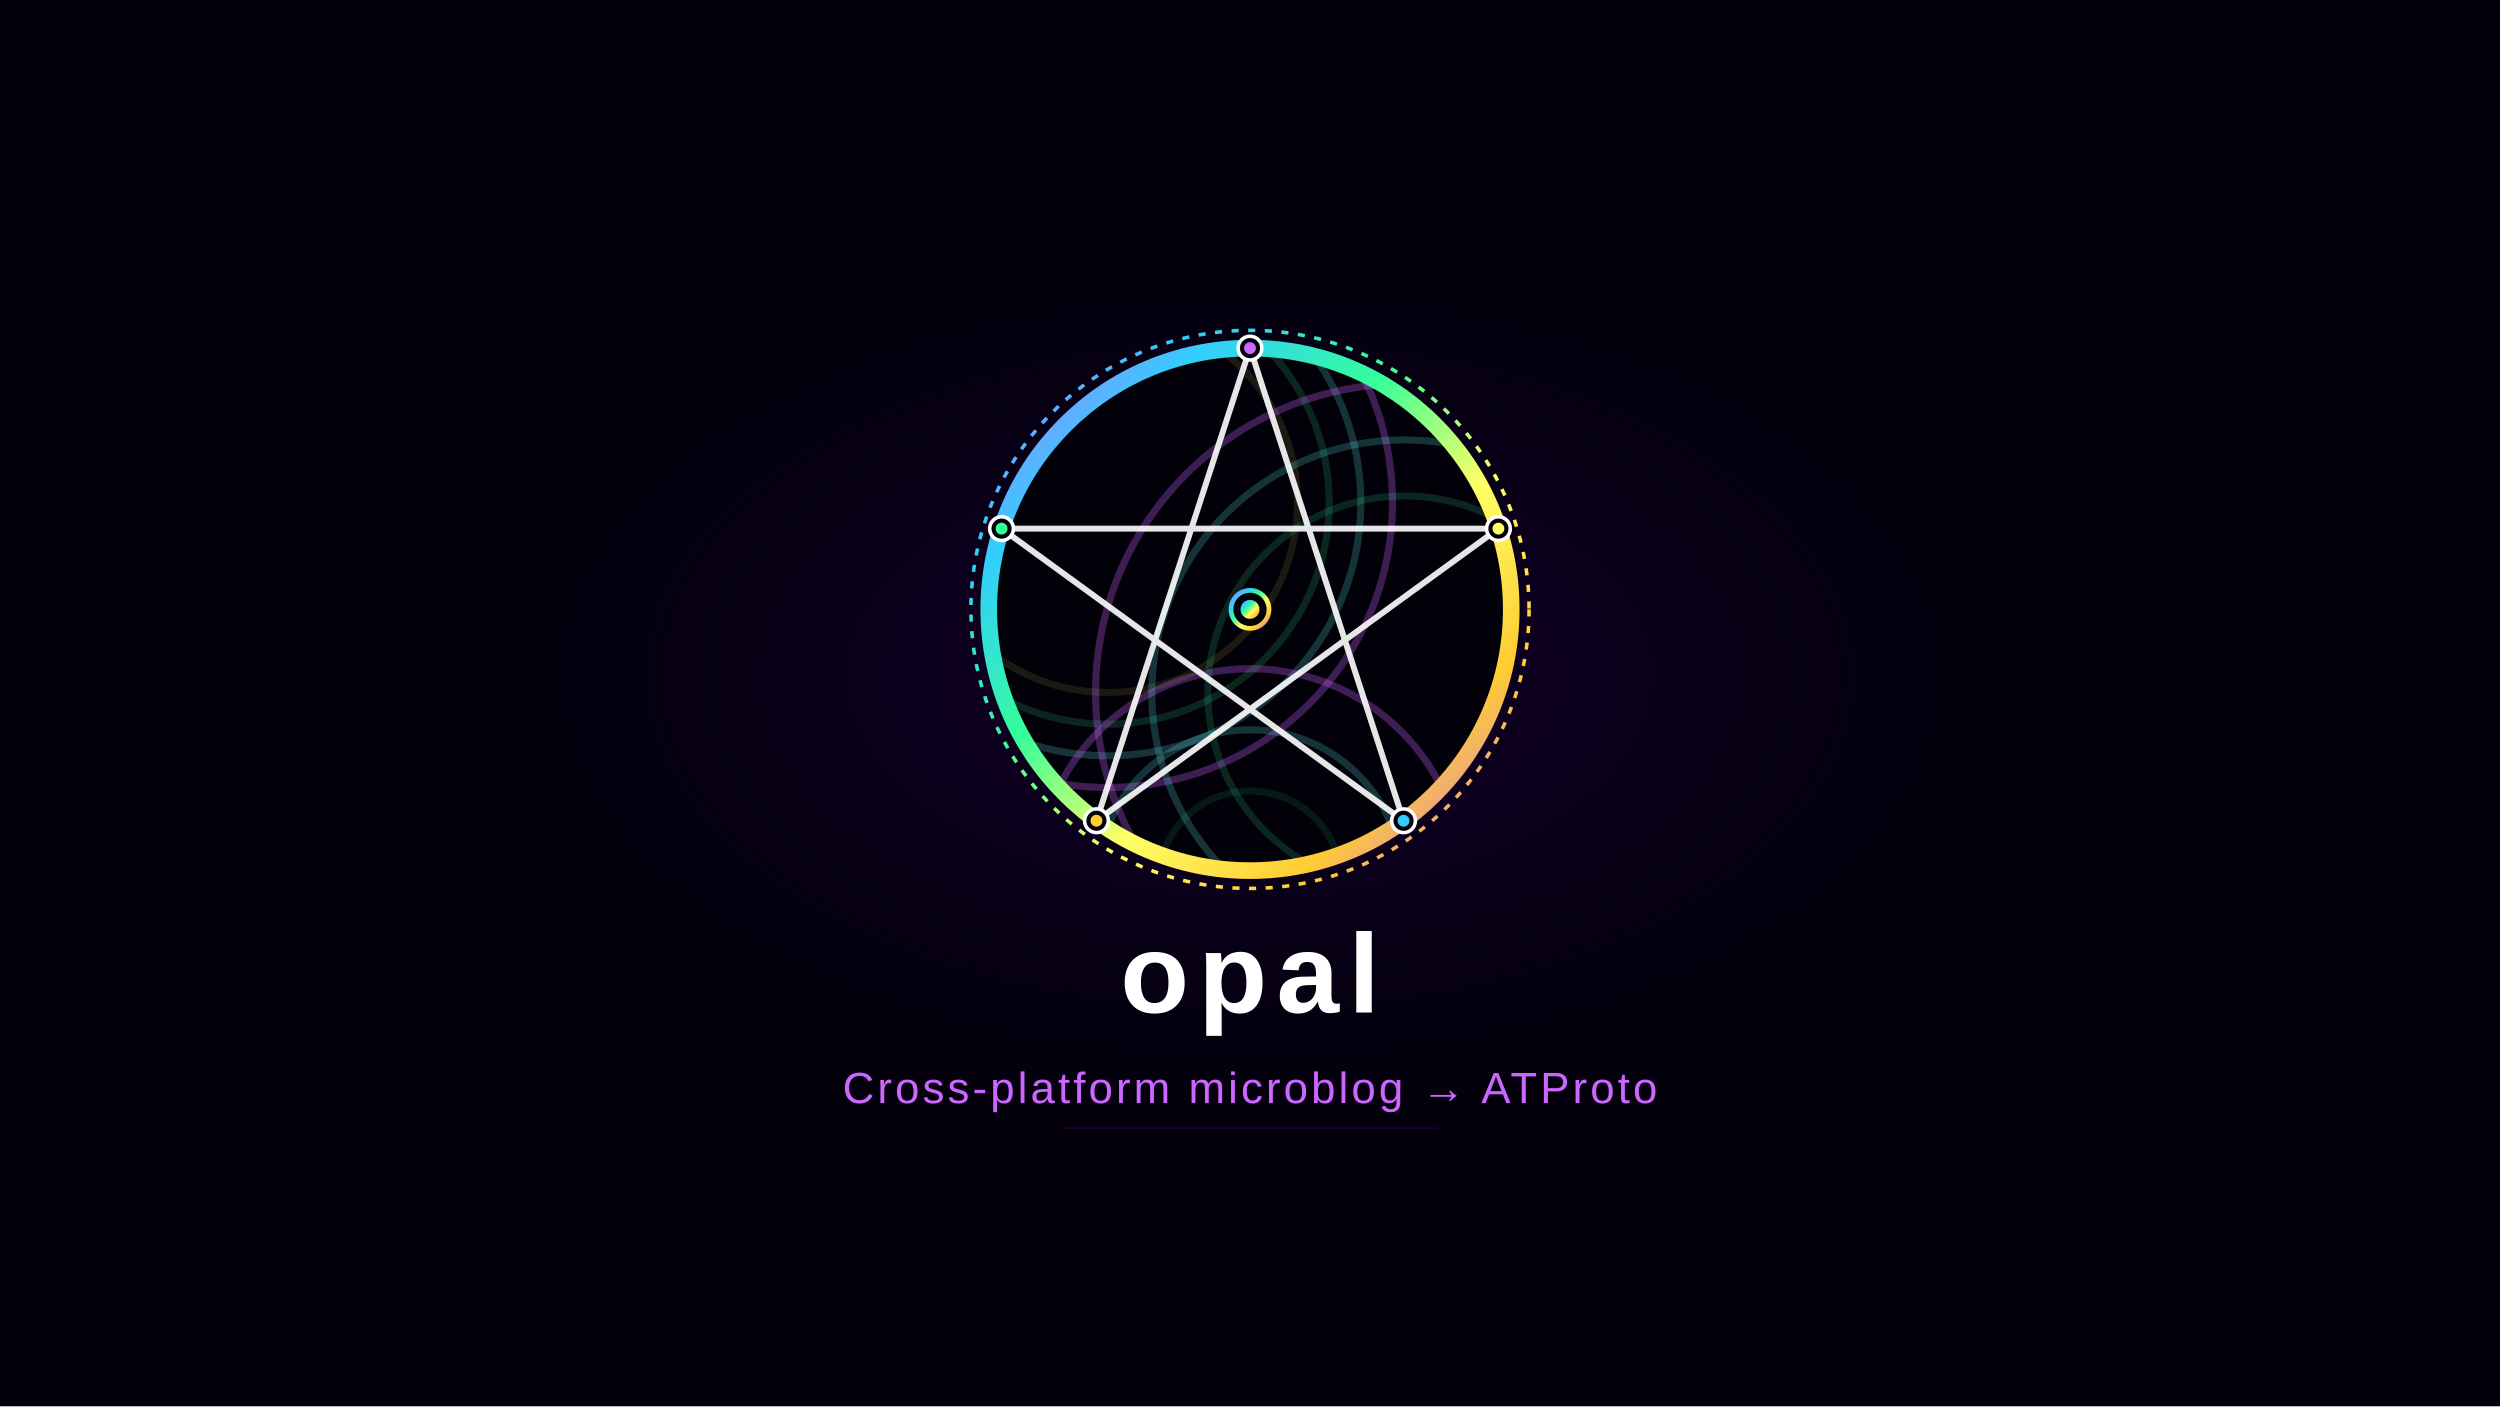
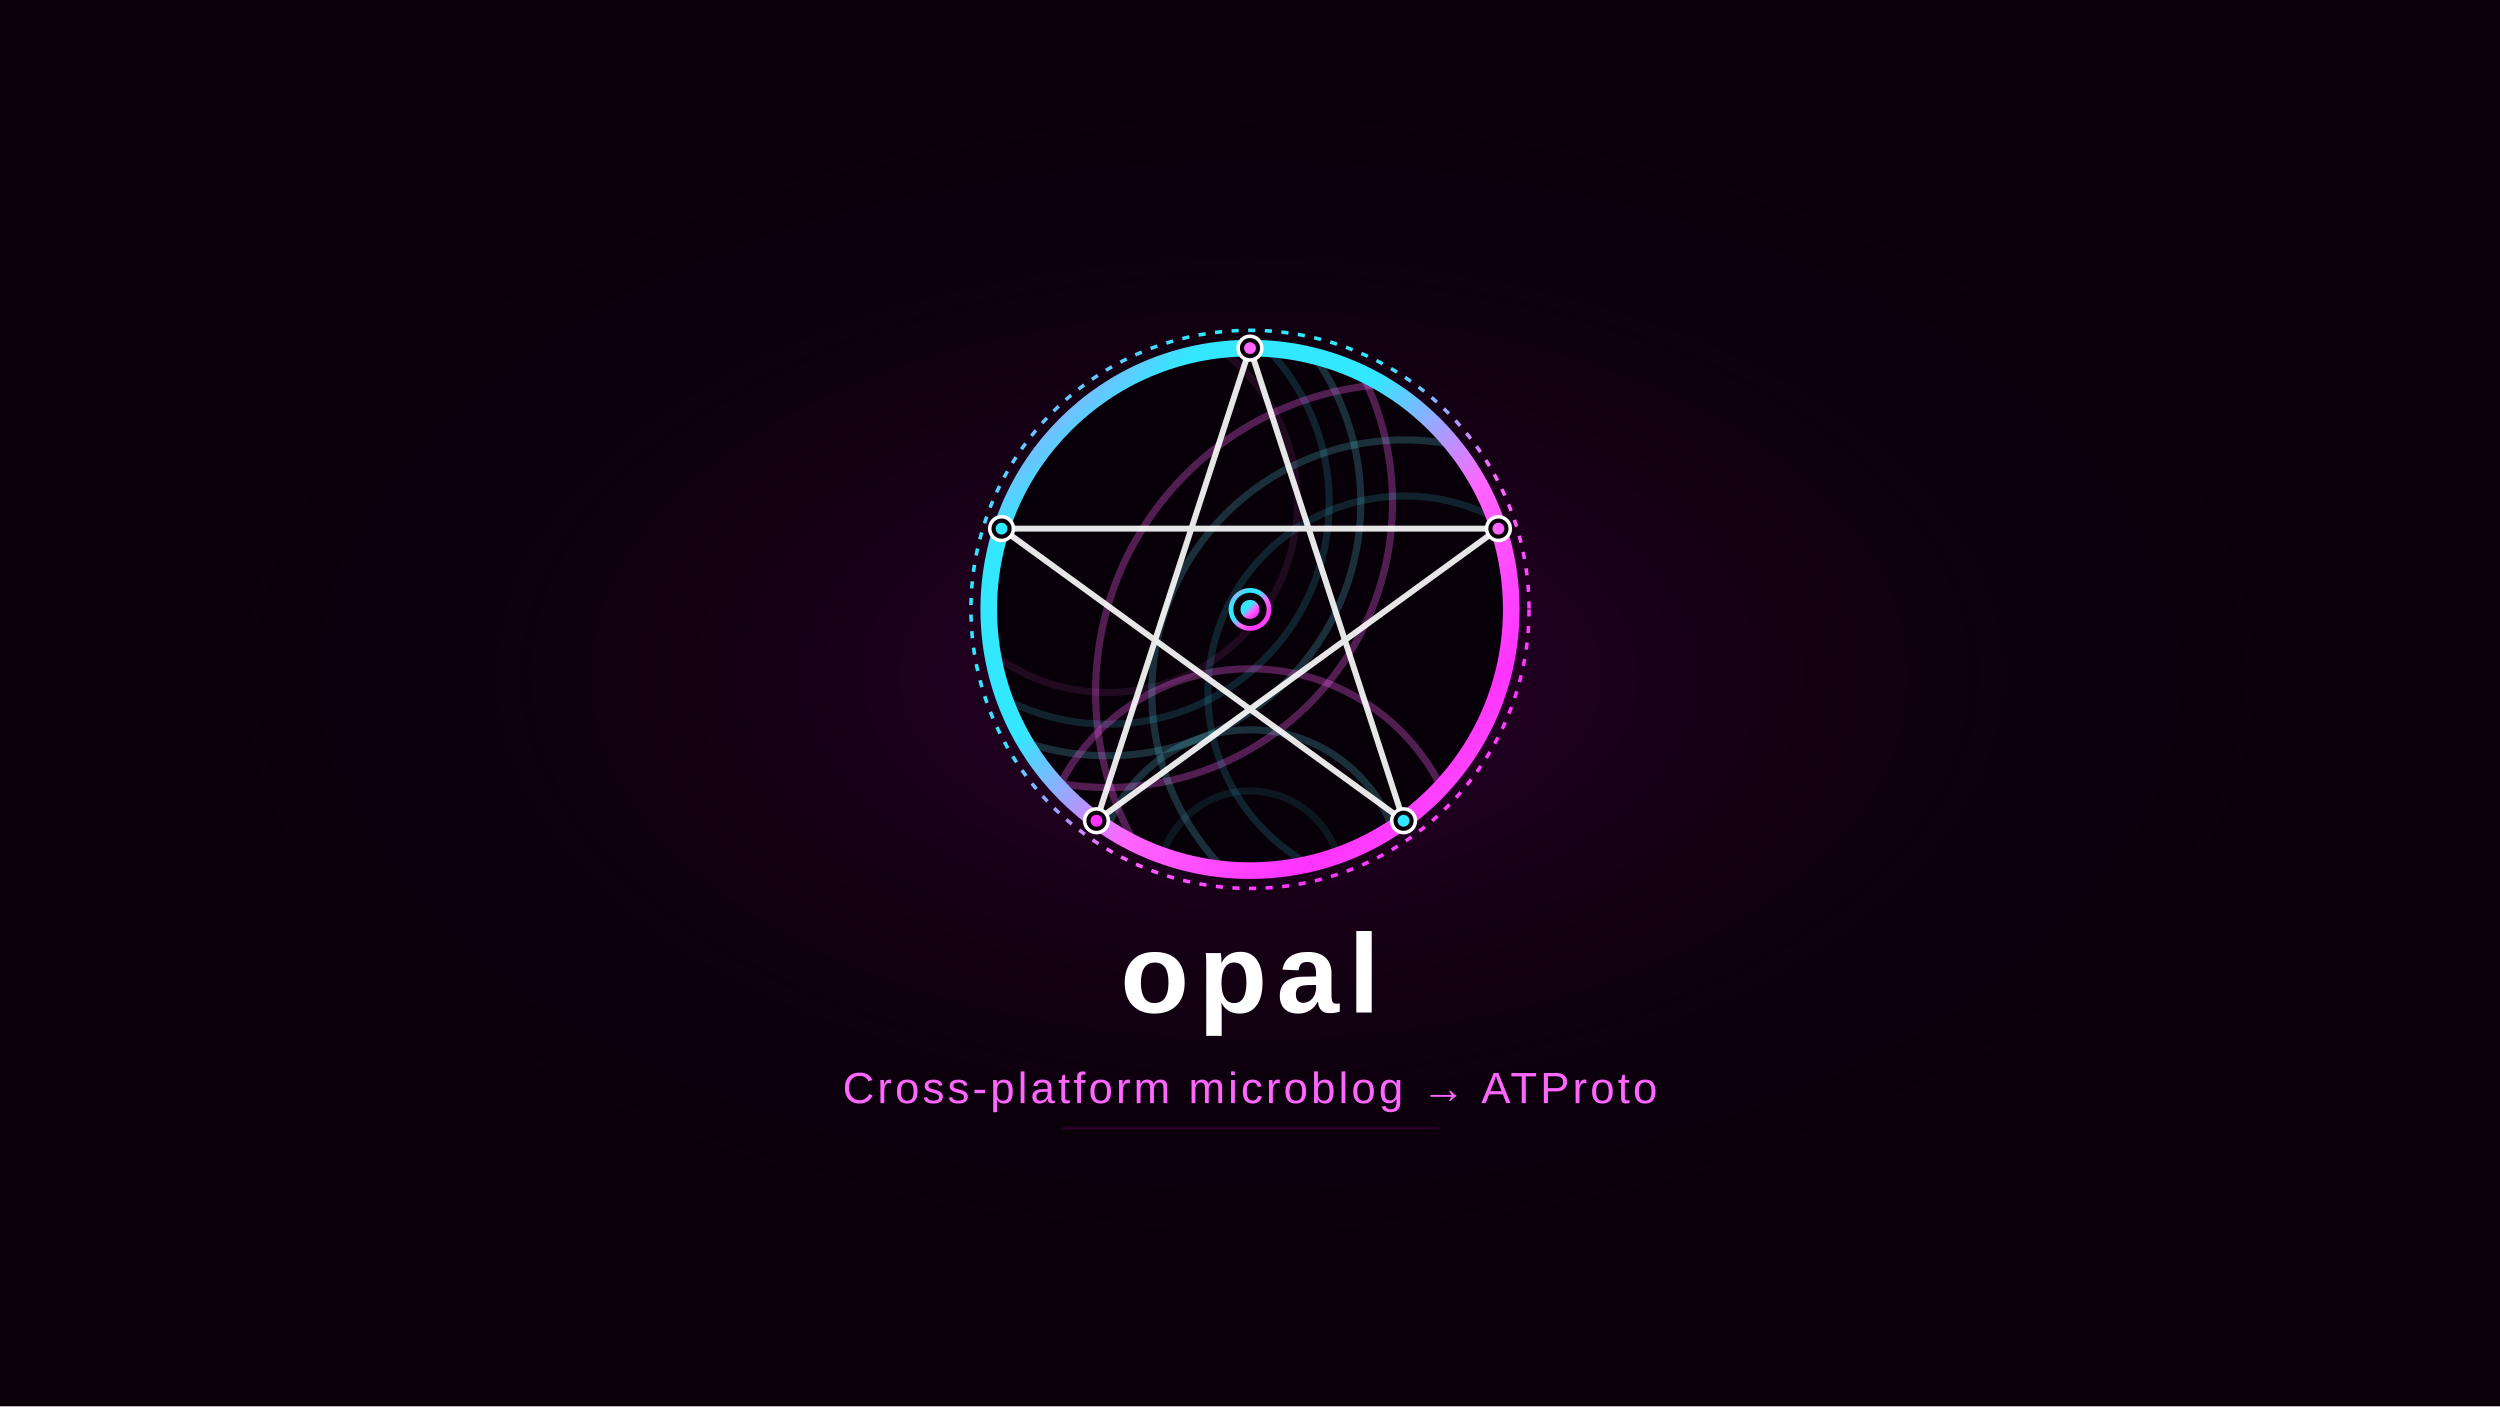
<svg xmlns="http://www.w3.org/2000/svg" viewBox="0 0 1600 900" width="1600" height="900">
  <defs>
    <radialGradient id="bgGlowOpal" cx="50%" cy="48%" r="42%">
-       <stop offset="0%" stop-color="#1a003a" stop-opacity="0.8" />
-       <stop offset="100%" stop-color="#02000a" stop-opacity="0" />
+       <stop offset="0%" stop-color="#3a003a" stop-opacity="0.8" />
+       <stop offset="100%" stop-color="#0a000a" stop-opacity="0" />
    </radialGradient>
    <linearGradient id="opalPlay" x1="0%" y1="0%" x2="100%" y2="100%">
-       <stop offset="0%" stop-color="#cc66ff" />
-       <stop offset="20%" stop-color="#33ccff" />
-       <stop offset="40%" stop-color="#33ff99" />
-       <stop offset="60%" stop-color="#ffff66" />
-       <stop offset="80%" stop-color="#ffcc33" />
-       <stop offset="100%" stop-color="#cc66ff" />
+       <stop offset="0%" stop-color="#ff66ff" />
+       <stop offset="20%" stop-color="#33e7ff" />
+       <stop offset="40%" stop-color="#33e7ff" />
+       <stop offset="60%" stop-color="#ff66ff" />
+       <stop offset="80%" stop-color="#ff33ff" />
+       <stop offset="100%" stop-color="#ff66ff" />
    </linearGradient>
    <clipPath id="innerClipOpal">
      <circle cx="250" cy="250" r="220" />
    </clipPath>
  </defs>
-   <rect width="1600" height="900" fill="#02000a" />
+   <rect width="1600" height="900" fill="#0a000a" />
  <rect width="1600" height="900" fill="url(#bgGlowOpal)" />
  <svg x="610" y="200" width="380" height="380" viewBox="0 0 500 500">
    <defs>
      <linearGradient id="opalPlay" x1="0%" y1="0%" x2="100%" y2="100%">
-         <stop offset="0%" stop-color="#cc66ff" />
-         <stop offset="20%" stop-color="#33ccff" />
-         <stop offset="40%" stop-color="#33ff99" />
-         <stop offset="60%" stop-color="#ffff66" />
-         <stop offset="80%" stop-color="#ffcc33" />
-         <stop offset="100%" stop-color="#cc66ff" />
+         <stop offset="0%" stop-color="#ff66ff" />
+         <stop offset="20%" stop-color="#33e7ff" />
+         <stop offset="40%" stop-color="#33e7ff" />
+         <stop offset="60%" stop-color="#ff66ff" />
+         <stop offset="80%" stop-color="#ff33ff" />
+         <stop offset="100%" stop-color="#ff66ff" />
      </linearGradient>
      <clipPath id="innerClip">
        <circle cx="250" cy="250" r="220" />
      </clipPath>
    </defs>
-     <circle cx="250" cy="250" r="220" fill="#020008" />
+     <circle cx="250" cy="250" r="220" fill="#080008" />
    <g clip-path="url(#innerClip)">
      <g stroke="none">
-         <circle cx="130" cy="160" r="240.0" fill="none" stroke="#cc66ff" stroke-width="6.0" opacity="0.3" />
-         <circle cx="130" cy="160" r="213.3" fill="none" stroke="#66ffff" stroke-width="6.0" opacity="0.2" />
-         <circle cx="130" cy="160" r="186.7" fill="none" stroke="#33ff99" stroke-width="6.0" opacity="0.15" />
-         <circle cx="130" cy="160" r="160.0" fill="none" stroke="#ffff66" stroke-width="6.0" opacity="0.1" />
+         <circle cx="130" cy="160" r="240.0" fill="none" stroke="#ff66ff" stroke-width="6.0" opacity="0.3" />
+         <circle cx="130" cy="160" r="213.3" fill="none" stroke="#66edff" stroke-width="6.0" opacity="0.2" />
+         <circle cx="130" cy="160" r="186.7" fill="none" stroke="#33e7ff" stroke-width="6.0" opacity="0.15" />
+         <circle cx="130" cy="160" r="160.0" fill="none" stroke="#ff66ff" stroke-width="6.0" opacity="0.1" />
      </g>
      <g stroke="none">
-         <circle cx="250" cy="480" r="180.0" fill="none" stroke="#cc66ff" stroke-width="6.0" opacity="0.3" />
-         <circle cx="250" cy="480" r="128.6" fill="none" stroke="#66ffff" stroke-width="6.0" opacity="0.2" />
-         <circle cx="250" cy="480" r="77.1" fill="none" stroke="#33ff99" stroke-width="6.0" opacity="0.1" />
+         <circle cx="250" cy="480" r="180.0" fill="none" stroke="#ff66ff" stroke-width="6.0" opacity="0.3" />
+         <circle cx="250" cy="480" r="128.6" fill="none" stroke="#66edff" stroke-width="6.0" opacity="0.2" />
+         <circle cx="250" cy="480" r="77.1" fill="none" stroke="#33e7ff" stroke-width="6.0" opacity="0.1" />
      </g>
      <g stroke="none">
-         <circle cx="380" cy="320" r="260.0" fill="none" stroke="#cc66ff" stroke-width="6.0" opacity="0.3" />
-         <circle cx="380" cy="320" r="212.7" fill="none" stroke="#66ffff" stroke-width="6.0" opacity="0.2" />
-         <circle cx="380" cy="320" r="165.5" fill="none" stroke="#33ff99" stroke-width="6.0" opacity="0.15" />
+         <circle cx="380" cy="320" r="260.0" fill="none" stroke="#ff66ff" stroke-width="6.0" opacity="0.3" />
+         <circle cx="380" cy="320" r="212.7" fill="none" stroke="#66edff" stroke-width="6.0" opacity="0.2" />
+         <circle cx="380" cy="320" r="165.5" fill="none" stroke="#33e7ff" stroke-width="6.0" opacity="0.15" />
      </g>
    </g>
    <path d="M 250 30 L 379.3 428 L 40.8 182 L 459.2 182 L 120.7 428 Z" fill="none" stroke="#ffffff" stroke-width="5" stroke-linejoin="round" opacity="0.9" />
-     <circle cx="250" cy="250" r="16" fill="#020008" stroke="url(#opalPlay)" stroke-width="4" />
+     <circle cx="250" cy="250" r="16" fill="#080008" stroke="url(#opalPlay)" stroke-width="4" />
    <circle cx="250" cy="250" r="8" fill="url(#opalPlay)" />
    <circle cx="250" cy="250" r="220" fill="none" stroke="url(#opalPlay)" stroke-width="14" />
    <circle cx="250" cy="250" r="235" fill="none" stroke="url(#opalPlay)" stroke-width="3" stroke-dasharray="6, 8" />
    <g>
-       <circle cx="250" cy="30" r="10" fill="#020008" stroke="#ffffff" stroke-width="3" />
-       <circle cx="250" cy="30" r="5" fill="#cc66ff" />
+       <circle cx="250" cy="30" r="10" fill="#080008" stroke="#ffffff" stroke-width="3" />
+       <circle cx="250" cy="30" r="5" fill="#ff66ff" />
    </g>
    <g>
-       <circle cx="379.3" cy="428" r="10" fill="#020008" stroke="#ffffff" stroke-width="3" />
-       <circle cx="379.3" cy="428" r="5" fill="#33ccff" />
+       <circle cx="379.3" cy="428" r="10" fill="#080008" stroke="#ffffff" stroke-width="3" />
+       <circle cx="379.3" cy="428" r="5" fill="#33e7ff" />
    </g>
    <g>
-       <circle cx="40.8" cy="182" r="10" fill="#020008" stroke="#ffffff" stroke-width="3" />
-       <circle cx="40.8" cy="182" r="5" fill="#33ff99" />
+       <circle cx="40.8" cy="182" r="10" fill="#080008" stroke="#ffffff" stroke-width="3" />
+       <circle cx="40.8" cy="182" r="5" fill="#33e7ff" />
    </g>
    <g>
-       <circle cx="459.2" cy="182" r="10" fill="#020008" stroke="#ffffff" stroke-width="3" />
-       <circle cx="459.2" cy="182" r="5" fill="#ffff66" />
+       <circle cx="459.2" cy="182" r="10" fill="#080008" stroke="#ffffff" stroke-width="3" />
+       <circle cx="459.2" cy="182" r="5" fill="#ff66ff" />
    </g>
    <g>
-       <circle cx="120.7" cy="428" r="10" fill="#020008" stroke="#ffffff" stroke-width="3" />
-       <circle cx="120.7" cy="428" r="5" fill="#ffcc33" />
+       <circle cx="120.7" cy="428" r="10" fill="#080008" stroke="#ffffff" stroke-width="3" />
+       <circle cx="120.7" cy="428" r="5" fill="#ff33ff" />
    </g>
  </svg>
  <text x="800" y="648" text-anchor="middle" font-family="'SF Pro Display', 'Helvetica Neue', Arial, sans-serif" font-size="72" font-weight="700" letter-spacing="6" fill="#ffffff">opal</text>
-   <text x="800" y="706" text-anchor="middle" font-family="'SF Pro Text', 'Helvetica Neue', Arial, sans-serif" font-size="28" font-weight="400" letter-spacing="2" fill="#cc66ff">Cross-platform microblog → ATProto</text>
-   <line x1="680" y1="722" x2="920" y2="722" stroke="#1a003a" stroke-width="1" />
+   <text x="800" y="706" text-anchor="middle" font-family="'SF Pro Text', 'Helvetica Neue', Arial, sans-serif" font-size="28" font-weight="400" letter-spacing="2" fill="#ff66ff">Cross-platform microblog → ATProto</text>
+   <line x1="680" y1="722" x2="920" y2="722" stroke="#3a003a" stroke-width="1" />
</svg>
